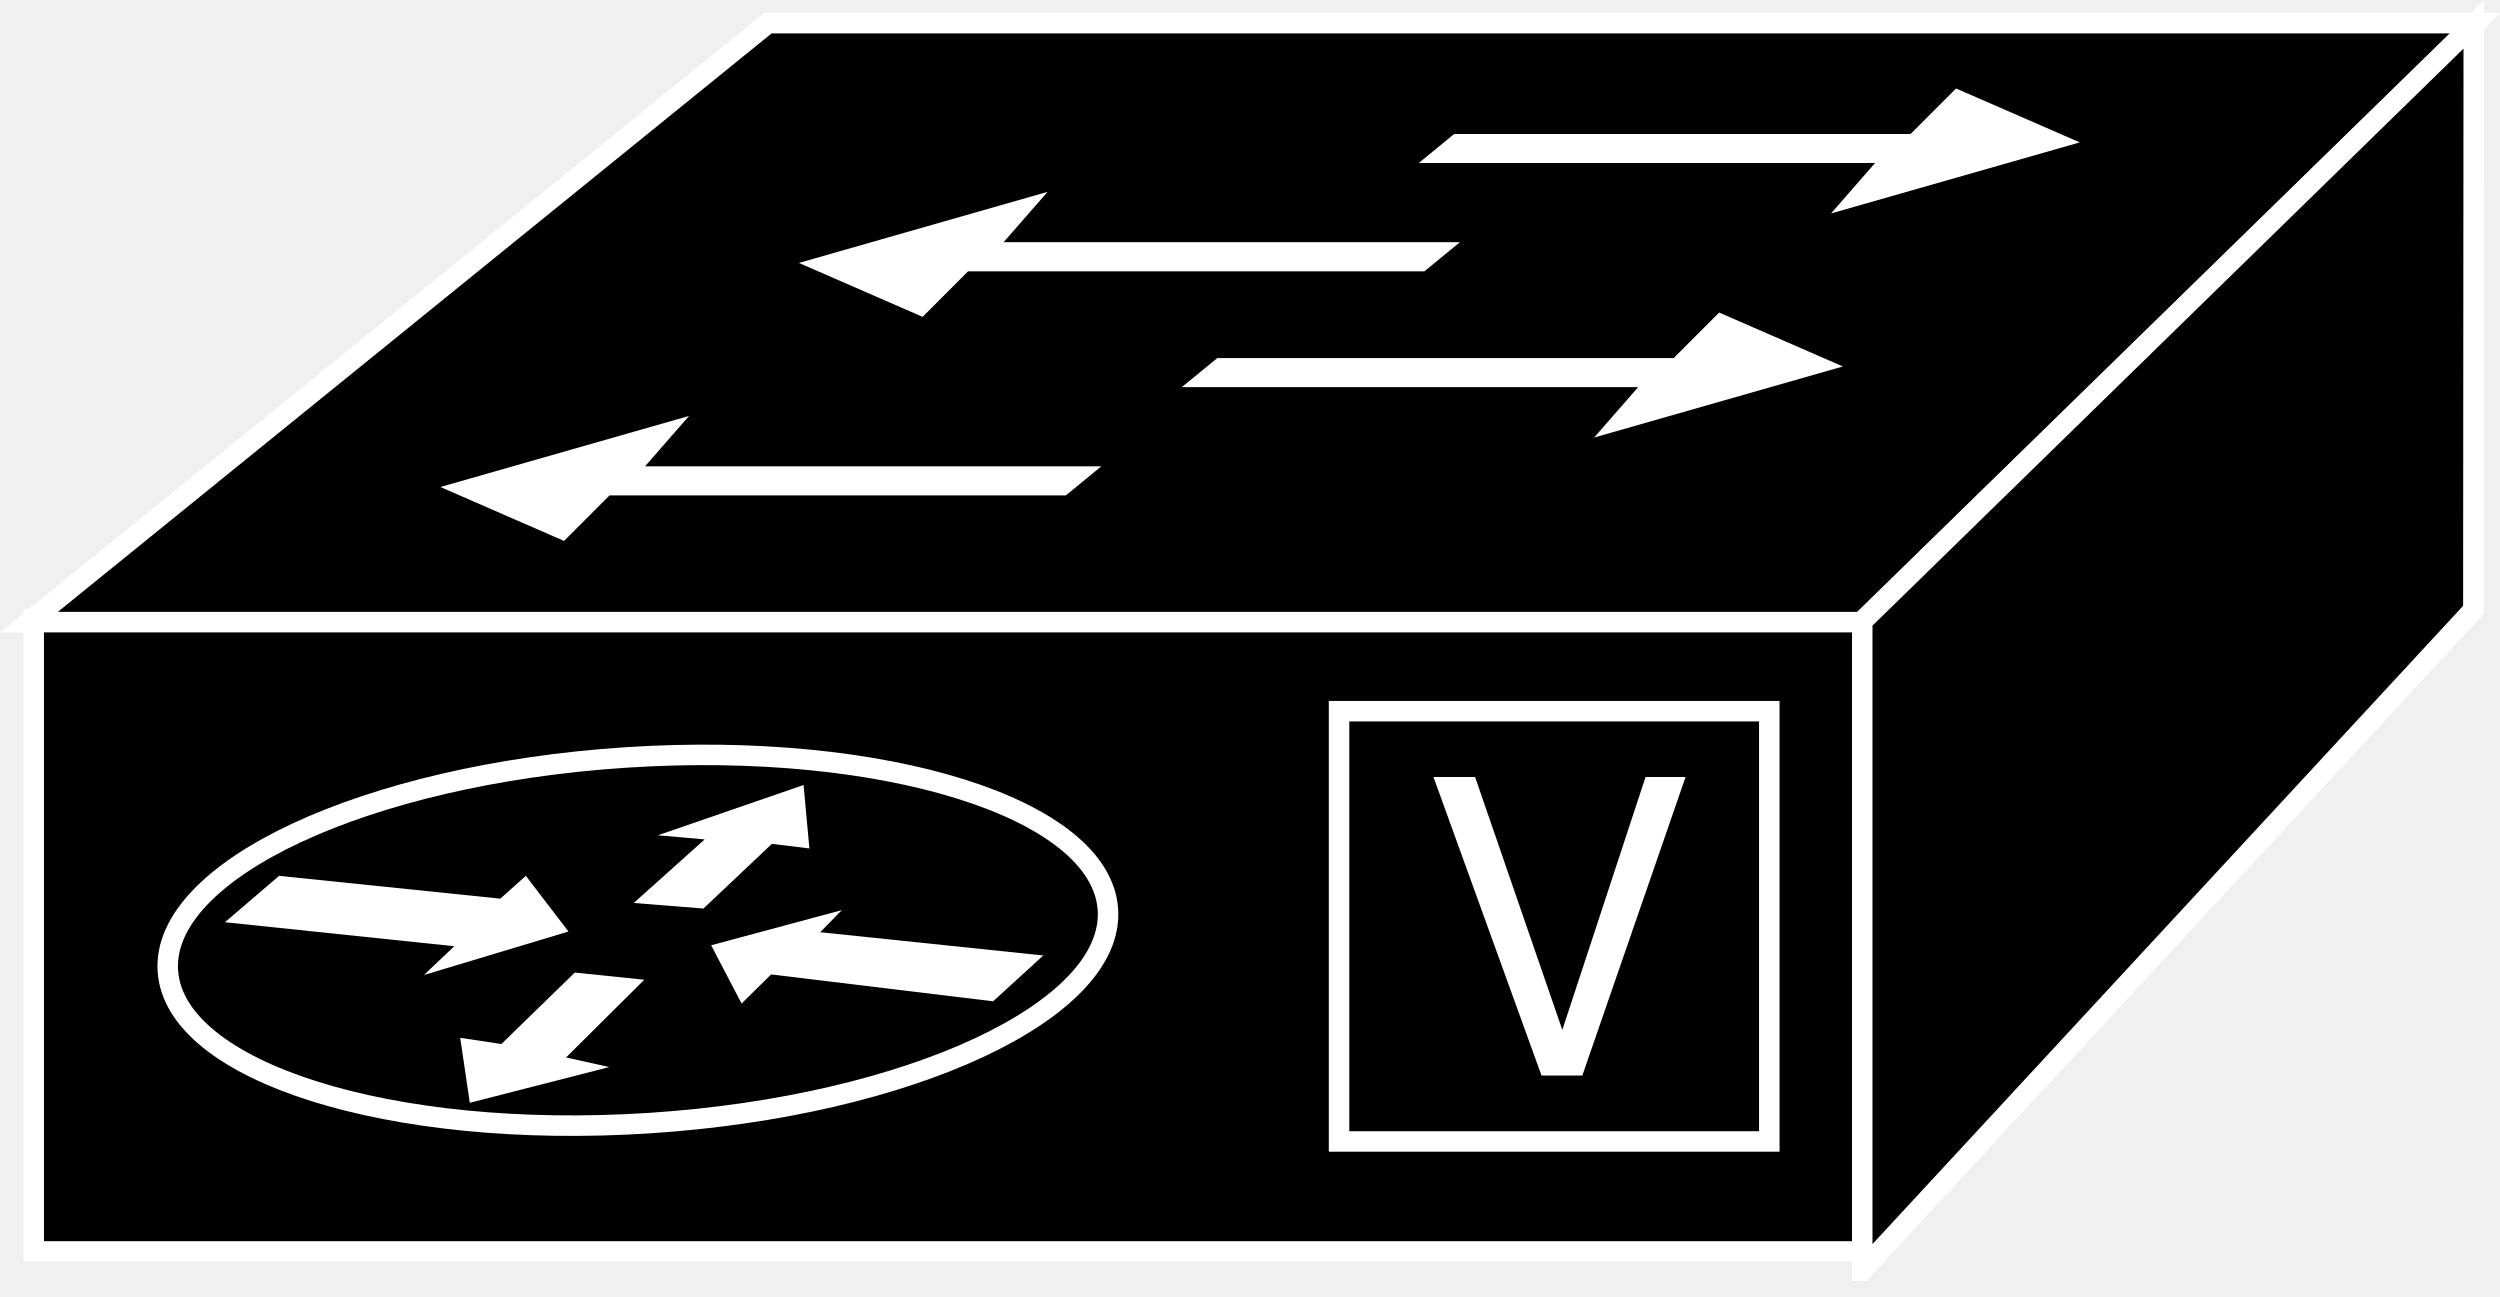
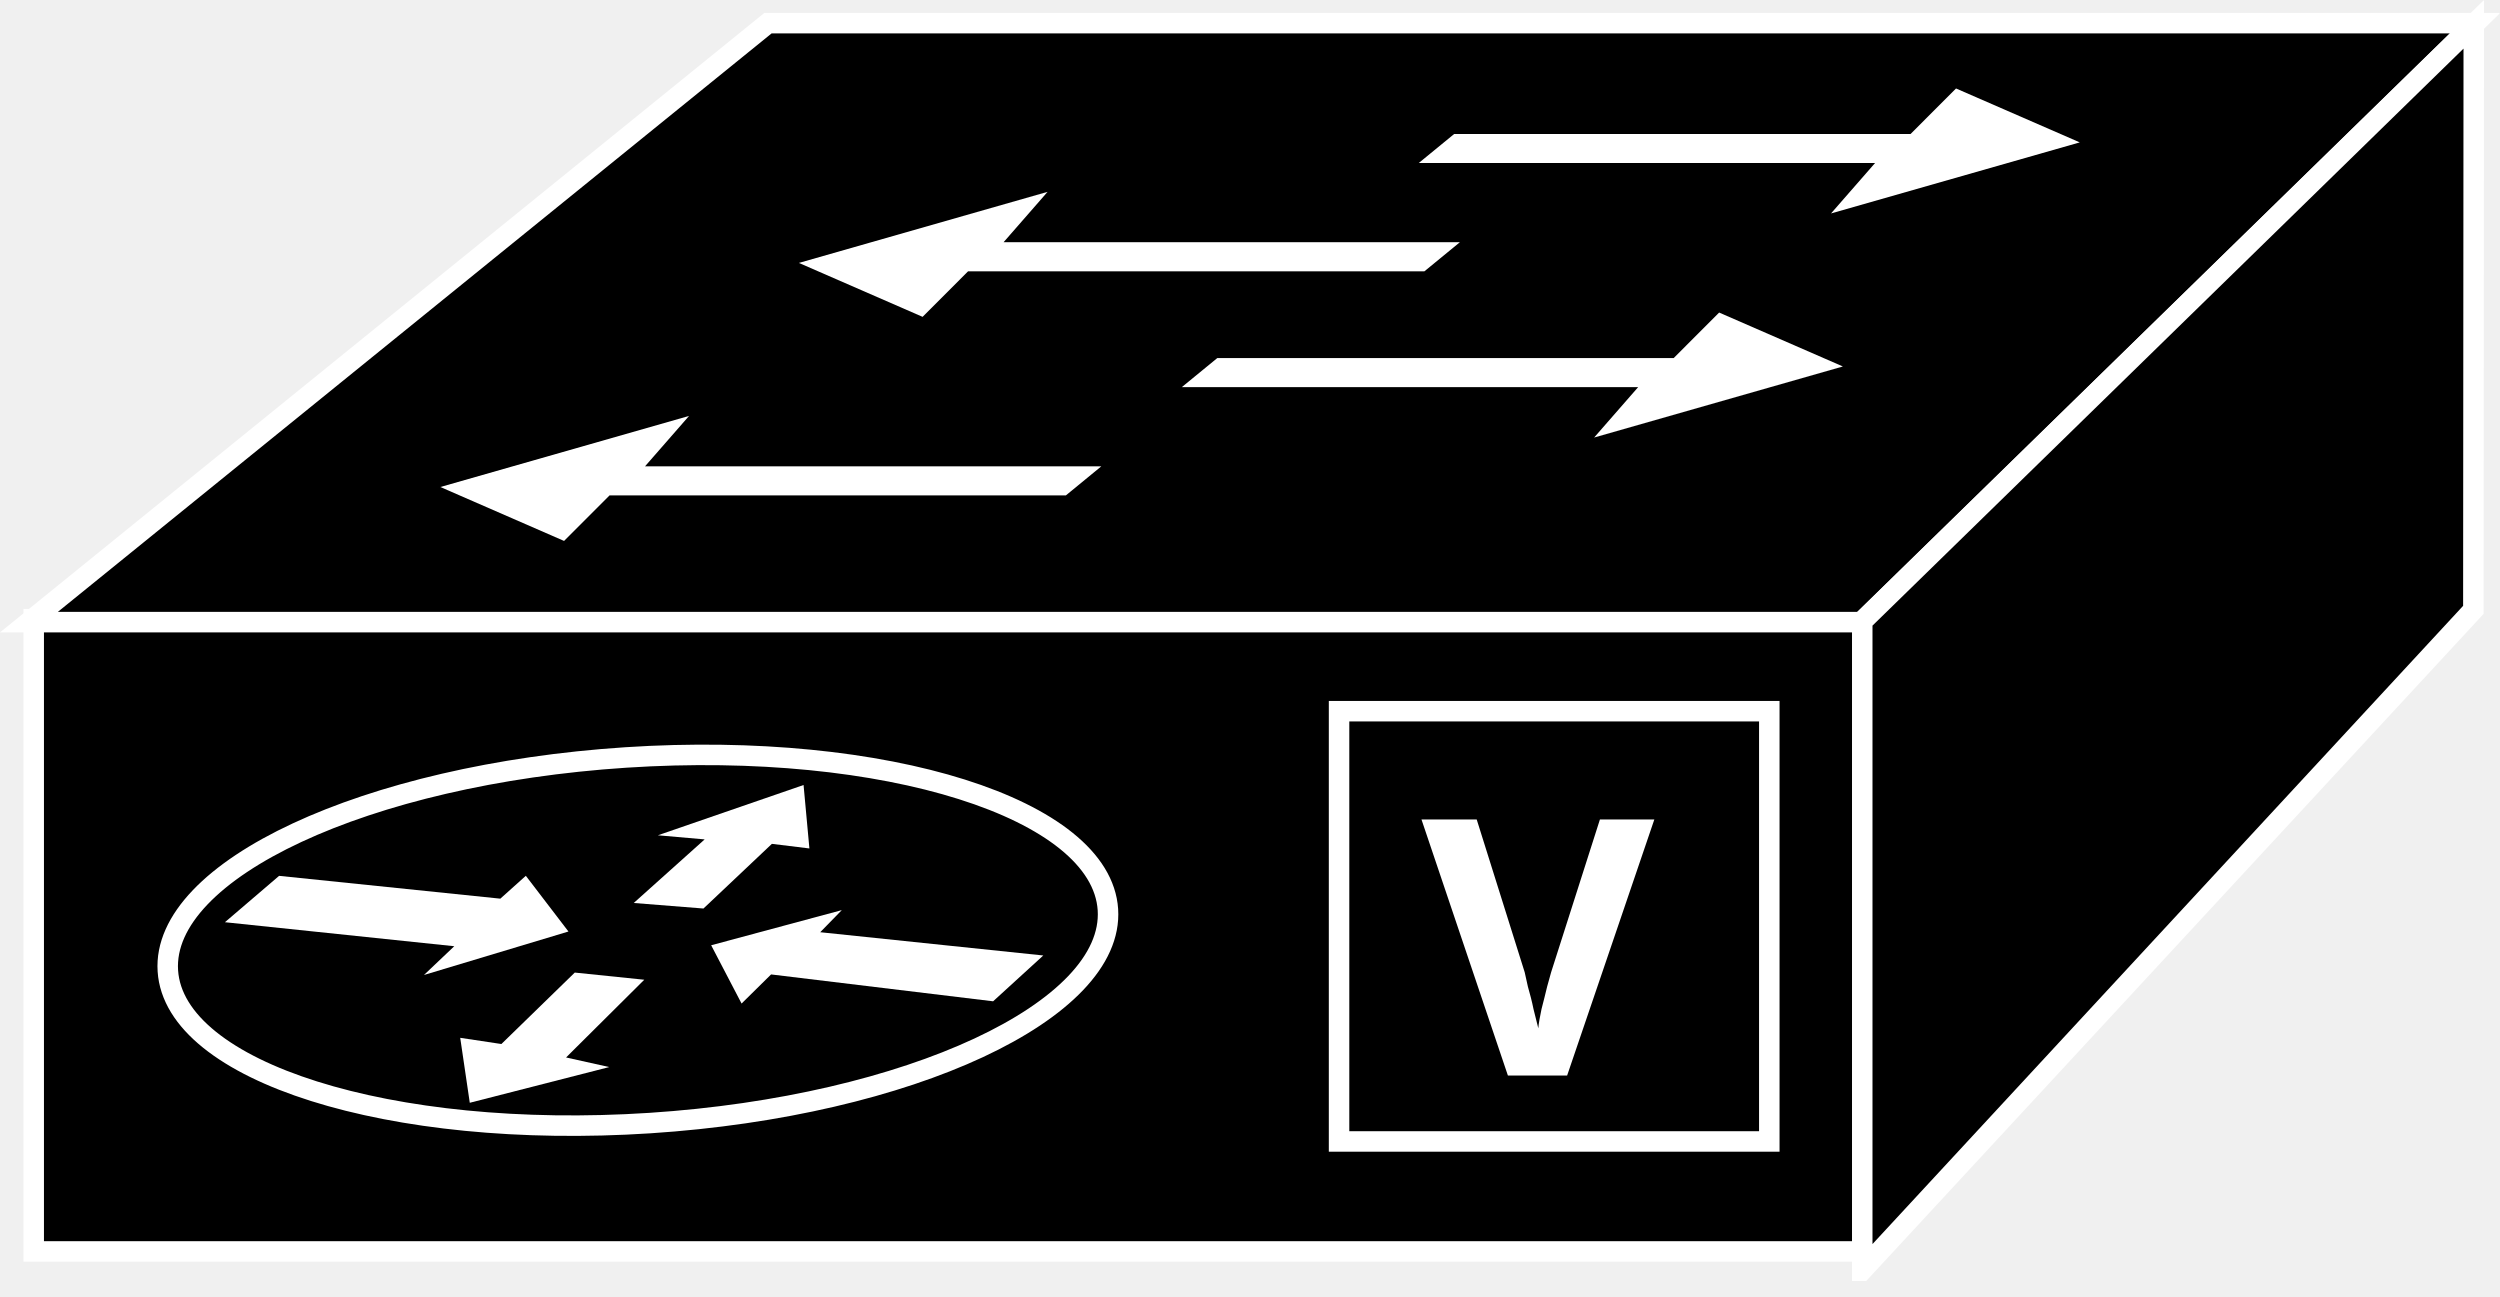
<svg xmlns="http://www.w3.org/2000/svg" viewBox="0 0 65.08 33.747" height="33.747" width="65.08" xml:space="preserve" id="svg2" version="1.1">
  <defs id="defs6">
    <clipPath id="clipPath20" clipPathUnits="userSpaceOnUse">
      <path id="path18" d="M 0,3 V 253 H 488 V 3 Z" />
    </clipPath>
  </defs>
  <g transform="matrix(1.333333,0,0,-1.333333,0,33.74667)" id="g10">
    <g transform="scale(0.1)" id="g12">
      <g id="g14">
        <g clip-path="url(#clipPath20)" id="g16">
          <path id="path22" style="fill:#000000;fill-opacity:1;fill-rule:nonzero;stroke:none" d="m 6.582,8.77 h 357.195 v 123.445 H 6.582 Z" />
          <path id="path24" style="fill:none;stroke:#FFFFFF;stroke-width:4;stroke-linecap:butt;stroke-linejoin:miter;stroke-miterlimit:4;stroke-dasharray:none;stroke-opacity:1" d="M 363.777,8.77 V 132.215 H 6.582 V 8.77 Z" />
          <path id="path26" style="fill:#000000;fill-opacity:1;fill-rule:nonzero;stroke:none" d="M 5.645,131.633 149.934,248.574 H 483.23 L 363.445,131.633 H 5.645" />
          <path id="path28" style="fill:none;stroke:#FFFFFF;stroke-width:4;stroke-linecap:butt;stroke-linejoin:miter;stroke-miterlimit:4;stroke-dasharray:none;stroke-opacity:1" d="M 5.645,131.633 149.934,248.574 H 483.23 L 363.445,131.633 Z" />
          <path id="path30" style="fill:#000000;fill-opacity:1;fill-rule:nonzero;stroke:none" d="M 363.586,5.105 482.898,134.031 482.98,248.359 363.586,131.797 V 5.105" />
          <path id="path32" style="fill:none;stroke:#FFFFFF;stroke-width:4;stroke-linecap:butt;stroke-linejoin:miter;stroke-miterlimit:4;stroke-dasharray:none;stroke-opacity:1" d="M 363.586,5.105 482.898,134.031 482.98,248.359 363.586,131.797 Z" />
          <path id="path34" style="fill:#FFFFFF;fill-opacity:1;fill-rule:nonzero;stroke:none" d="m 215.027,162.059 -6.929,-5.684 h -89.094 l -8.875,-8.887 -24.152,10.528 48.554,13.879 -8.593,-9.836 h 89.089" />
          <path id="path36" style="fill:#FFFFFF;fill-opacity:1;fill-rule:nonzero;stroke:none" d="m 285.027,205.809 -6.929,-5.684 h -89.094 l -8.875,-8.887 -24.152,10.528 48.554,13.879 -8.593,-9.836 h 89.089" />
          <path id="path38" style="fill:#FFFFFF;fill-opacity:1;fill-rule:nonzero;stroke:none" d="m 230.742,177.52 6.922,5.671 h 89.106 l 8.875,8.887 24.16,-10.527 -48.567,-13.875 8.598,9.844 h -89.094" />
          <path id="path40" style="fill:#FFFFFF;fill-opacity:1;fill-rule:nonzero;stroke:none" d="m 276.992,221.27 6.922,5.671 h 89.106 l 8.875,8.887 24.16,-10.527 -48.567,-13.875 8.598,9.844 h -89.094" />
          <path id="path42" style="fill:#000000;fill-opacity:1;fill-rule:nonzero;stroke:none" d="m 261.438,30.242 h 84 v 84.004 h -84 z" />
          <path id="path44" style="fill:none;stroke:#FFFFFF;stroke-width:4;stroke-linecap:butt;stroke-linejoin:miter;stroke-miterlimit:4;stroke-dasharray:none;stroke-opacity:1" d="m 345.438,30.242 v 84.004 h -84 V 30.242 Z" />
          <g transform="scale(10)" id="g46">
-             <text id="text50" style="font-variant:normal;font-weight:normal;font-size:8px;font-family:Helvetica;-inkscape-font-specification:Helvetica;writing-mode:lr-tb;fill:#FFFFFF;fill-opacity:1;fill-rule:nonzero;stroke:none" transform="matrix(1,0,0,-1,27.7527,4.31133)">
+             <text id="text50" style="font-variant:normal;font-weight:bold;font-size:7px;font-family:'Arial-BoldMT';fill:#FFFFFF;fill-opacity:1;" transform="matrix(1,0,0,-1,27.7527,4.31133)">
              <tspan id="tspan48" y="0" x="0">V</tspan>
            </text>
          </g>
          <path id="path52" style="fill:#000000;fill-opacity:1;fill-rule:nonzero;stroke:none" d="m 126.863,33.828 c 50.688,3.309 90.727,21.973 89.446,41.68 -1.289,19.707 -43.411,33.008 -94.09,29.707 C 71.523,101.902 31.484,83.254 32.773,63.535 34.062,43.828 76.18,30.527 126.863,33.828" />
          <path id="path54" style="fill:none;stroke:#FFFFFF;stroke-width:4;stroke-linecap:butt;stroke-linejoin:miter;stroke-miterlimit:4;stroke-dasharray:none;stroke-opacity:1" d="m 126.863,33.828 c 50.688,3.309 90.727,21.973 89.446,41.68 -1.289,19.707 -43.411,33.008 -94.09,29.707 C 71.523,101.902 31.484,83.254 32.773,63.535 34.062,43.828 76.18,30.527 126.863,33.828 Z" />
          <path id="path56" style="fill:#FFFFFF;fill-opacity:1;fill-rule:nonzero;stroke:none" d="m 102.664,82.109 8.32,-10.879 -28.211,-8.488 5.918,5.617 -44.777,4.688 10.578,9.051 43.191,-4.453 4.98,4.465" />
          <path id="path58" style="fill:#FFFFFF;fill-opacity:1;fill-rule:nonzero;stroke:none" d="m 144.785,57.168 -5.937,11.379 25.507,6.863 -4.218,-4.316 43.554,-4.543 -9.796,-8.945 -43.348,5.246 -5.762,-5.684" />
          <path id="path60" style="fill:#FFFFFF;fill-opacity:1;fill-rule:nonzero;stroke:none" d="m 128.445,90.019 28.442,9.816 1.14,-12.387 -7.324,0.898 -13.359,-12.625 -13.614,1.082 13.848,12.414 -9.133,0.801" />
          <path id="path62" style="fill:#FFFFFF;fill-opacity:1;fill-rule:nonzero;stroke:none" d="m 118.945,44.766 -27.226,-6.973 -1.867,12.684 8.039,-1.211 14.328,13.949 13.57,-1.398 -15.269,-15.176 8.425,-1.875" />
        </g>
      </g>
    </g>
  </g>
</svg>
